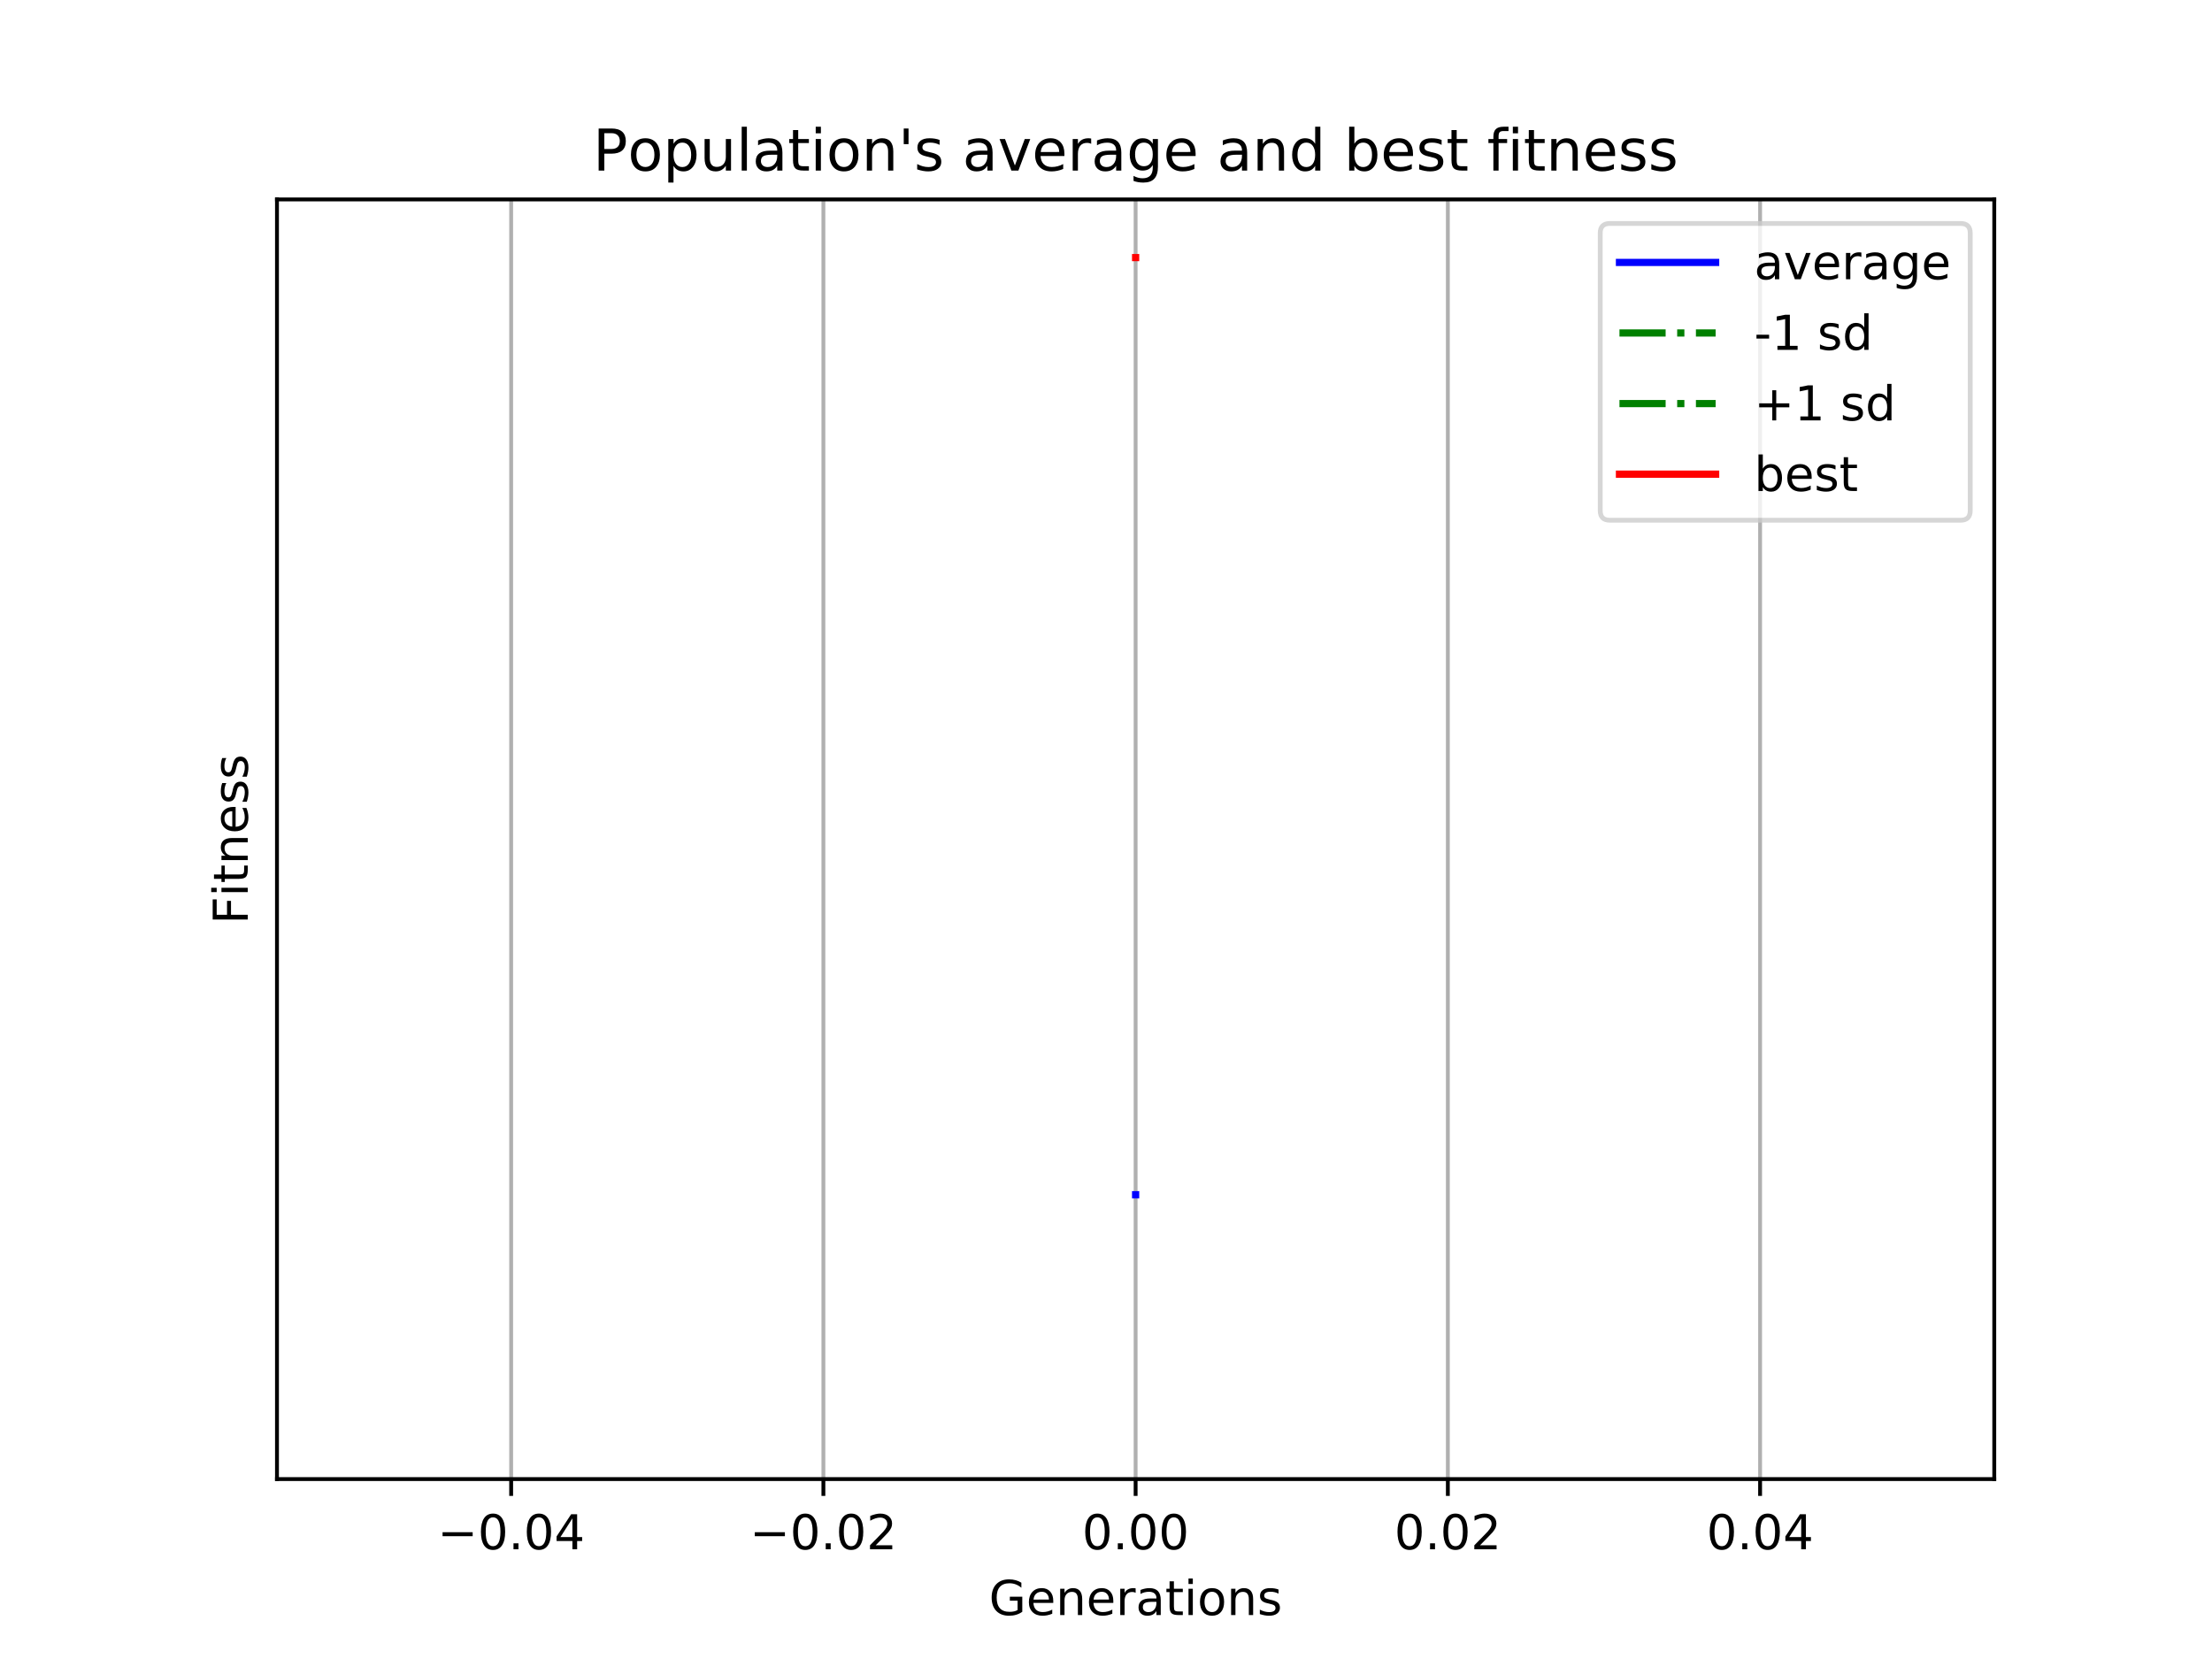
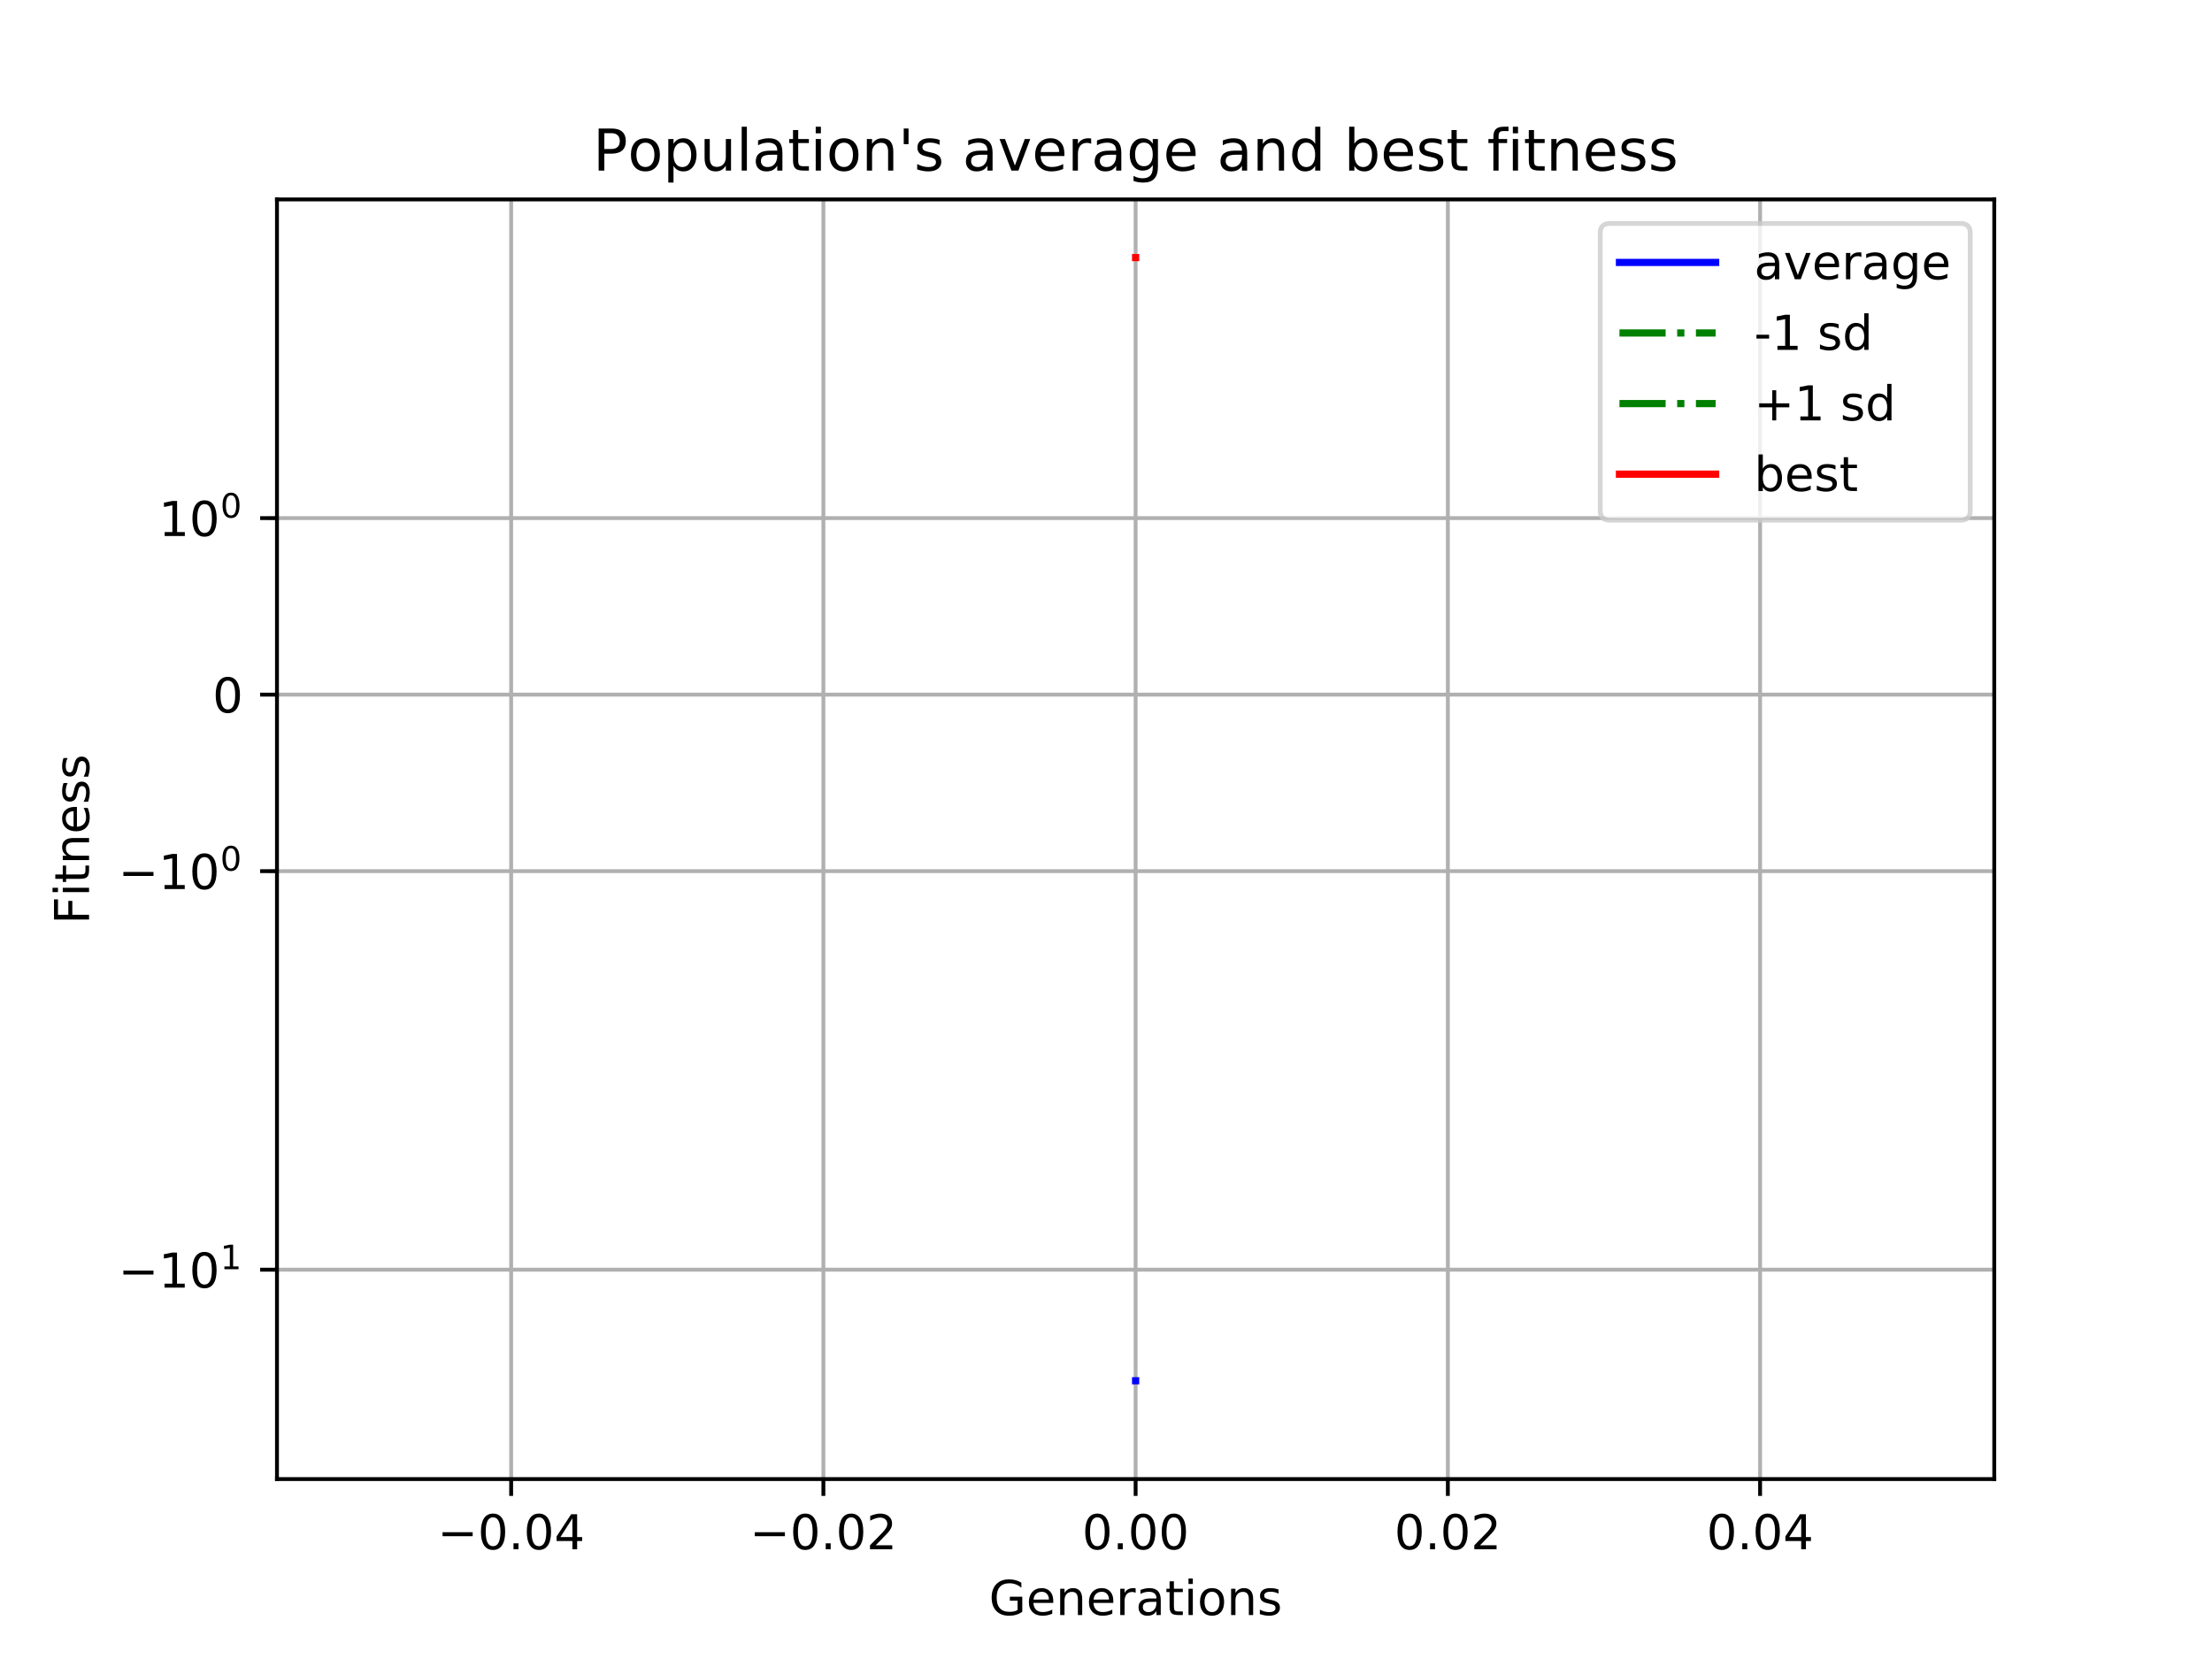
<svg xmlns="http://www.w3.org/2000/svg" xmlns:xlink="http://www.w3.org/1999/xlink" height="345pt" version="1.1" viewBox="0 0 460 345" width="460pt">
  <defs>
    <style type="text/css">
*{stroke-linecap:butt;stroke-linejoin:round;}
  </style>
  </defs>
  <g id="figure_1">
    <g id="patch_1">
      <path d="M 0 345.6  L 460.8 345.6  L 460.8 0  L 0 0  z " style="fill:#ffffff;" />
    </g>
    <g id="axes_1">
      <g id="patch_2">
        <path d="M 57.6 307.584  L 414.72 307.584  L 414.72 41.472  L 57.6 41.472  z " style="fill:#ffffff;" />
      </g>
      <g id="matplotlib.axis_1">
        <g id="xtick_1">
          <g id="line2d_1">
-             <path clip-path="url(#p5120b7aa9d)" d="M 106.298 307.584  L 106.298 41.472  " style="fill:none;stroke:#b0b0b0;stroke-linecap:square;stroke-width:0.8;" />
+             <path clip-path="url(#p03b57c74ba)" d="M 106.298 307.584  L 106.298 41.472  " style="fill:none;stroke:#b0b0b0;stroke-linecap:square;stroke-width:0.8;" />
          </g>
          <g id="line2d_2">
            <defs>
-               <path d="M 0 0  L 0 3.5  " id="mae58998974" style="stroke:#000000;stroke-width:0.8;" />
-             </defs>
-             <g>
-               <use style="stroke:#000000;stroke-width:0.8;" x="106.298" xlink:href="#mae58998974" y="307.584" />
+               <path d="M 0 0  L 0 3.5  " id="mc2a5575348" style="stroke:#000000;stroke-width:0.8;" />
+             </defs>
+             <g>
+               <use style="stroke:#000000;stroke-width:0.8;" x="106.298" xlink:href="#mc2a5575348" y="307.584" />
            </g>
          </g>
          <g id="text_1">
            <defs>
              <path d="M 10.594 35.5  L 73.188 35.5  L 73.188 27.203  L 10.594 27.203  z " id="DejaVuSans-2212" />
              <path d="M 31.781 66.406  Q 24.172 66.406 20.328 58.906  Q 16.5 51.422 16.5 36.375  Q 16.5 21.391 20.328 13.891  Q 24.172 6.391 31.781 6.391  Q 39.453 6.391 43.281 13.891  Q 47.125 21.391 47.125 36.375  Q 47.125 51.422 43.281 58.906  Q 39.453 66.406 31.781 66.406  z M 31.781 74.219  Q 44.047 74.219 50.516 64.516  Q 56.984 54.828 56.984 36.375  Q 56.984 17.969 50.516 8.266  Q 44.047 -1.422 31.781 -1.422  Q 19.531 -1.422 13.062 8.266  Q 6.594 17.969 6.594 36.375  Q 6.594 54.828 13.062 64.516  Q 19.531 74.219 31.781 74.219  z " id="DejaVuSans-30" />
              <path d="M 10.688 12.406  L 21 12.406  L 21 0  L 10.688 0  z " id="DejaVuSans-2e" />
              <path d="M 37.797 64.312  L 12.891 25.391  L 37.797 25.391  z M 35.203 72.906  L 47.609 72.906  L 47.609 25.391  L 58.016 25.391  L 58.016 17.188  L 47.609 17.188  L 47.609 0  L 37.797 0  L 37.797 17.188  L 4.891 17.188  L 4.891 26.703  z " id="DejaVuSans-34" />
            </defs>
            <g transform="translate(90.97553 322.1824)scale(0.1 -0.1)">
              <use xlink:href="#DejaVuSans-2212" />
              <use x="83.789" xlink:href="#DejaVuSans-30" />
              <use x="147.412" xlink:href="#DejaVuSans-2e" />
              <use x="179.199" xlink:href="#DejaVuSans-30" />
              <use x="242.822" xlink:href="#DejaVuSans-34" />
            </g>
          </g>
        </g>
        <g id="xtick_2">
          <g id="line2d_3">
-             <path clip-path="url(#p5120b7aa9d)" d="M 171.229 307.584  L 171.229 41.472  " style="fill:none;stroke:#b0b0b0;stroke-linecap:square;stroke-width:0.8;" />
+             <path clip-path="url(#p03b57c74ba)" d="M 171.229 307.584  L 171.229 41.472  " style="fill:none;stroke:#b0b0b0;stroke-linecap:square;stroke-width:0.8;" />
          </g>
          <g id="line2d_4">
            <g>
-               <use style="stroke:#000000;stroke-width:0.8;" x="171.229" xlink:href="#mae58998974" y="307.584" />
+               <use style="stroke:#000000;stroke-width:0.8;" x="171.229" xlink:href="#mc2a5575348" y="307.584" />
            </g>
          </g>
          <g id="text_2">
            <defs>
              <path d="M 19.188 8.297  L 53.609 8.297  L 53.609 0  L 7.328 0  L 7.328 8.297  Q 12.938 14.109 22.625 23.891  Q 32.328 33.688 34.812 36.531  Q 39.547 41.844 41.422 45.531  Q 43.312 49.219 43.312 52.781  Q 43.312 58.594 39.234 62.25  Q 35.156 65.922 28.609 65.922  Q 23.969 65.922 18.812 64.312  Q 13.672 62.703 7.812 59.422  L 7.812 69.391  Q 13.766 71.781 18.938 73  Q 24.125 74.219 28.422 74.219  Q 39.75 74.219 46.484 68.547  Q 53.219 62.891 53.219 53.422  Q 53.219 48.922 51.531 44.891  Q 49.859 40.875 45.406 35.406  Q 44.188 33.984 37.641 27.219  Q 31.109 20.453 19.188 8.297  z " id="DejaVuSans-32" />
            </defs>
            <g transform="translate(155.9064 322.1824)scale(0.1 -0.1)">
              <use xlink:href="#DejaVuSans-2212" />
              <use x="83.789" xlink:href="#DejaVuSans-30" />
              <use x="147.412" xlink:href="#DejaVuSans-2e" />
              <use x="179.199" xlink:href="#DejaVuSans-30" />
              <use x="242.822" xlink:href="#DejaVuSans-32" />
            </g>
          </g>
        </g>
        <g id="xtick_3">
          <g id="line2d_5">
-             <path clip-path="url(#p5120b7aa9d)" d="M 236.16 307.584  L 236.16 41.472  " style="fill:none;stroke:#b0b0b0;stroke-linecap:square;stroke-width:0.8;" />
+             <path clip-path="url(#p03b57c74ba)" d="M 236.16 307.584  L 236.16 41.472  " style="fill:none;stroke:#b0b0b0;stroke-linecap:square;stroke-width:0.8;" />
          </g>
          <g id="line2d_6">
            <g>
-               <use style="stroke:#000000;stroke-width:0.8;" x="236.16" xlink:href="#mae58998974" y="307.584" />
+               <use style="stroke:#000000;stroke-width:0.8;" x="236.16" xlink:href="#mc2a5575348" y="307.584" />
            </g>
          </g>
          <g id="text_3">
            <g transform="translate(225.0272 322.1824)scale(0.1 -0.1)">
              <use xlink:href="#DejaVuSans-30" />
              <use x="63.623" xlink:href="#DejaVuSans-2e" />
              <use x="95.41" xlink:href="#DejaVuSans-30" />
              <use x="159.033" xlink:href="#DejaVuSans-30" />
            </g>
          </g>
        </g>
        <g id="xtick_4">
          <g id="line2d_7">
-             <path clip-path="url(#p5120b7aa9d)" d="M 301.091 307.584  L 301.091 41.472  " style="fill:none;stroke:#b0b0b0;stroke-linecap:square;stroke-width:0.8;" />
+             <path clip-path="url(#p03b57c74ba)" d="M 301.091 307.584  L 301.091 41.472  " style="fill:none;stroke:#b0b0b0;stroke-linecap:square;stroke-width:0.8;" />
          </g>
          <g id="line2d_8">
            <g>
-               <use style="stroke:#000000;stroke-width:0.8;" x="301.091" xlink:href="#mae58998974" y="307.584" />
+               <use style="stroke:#000000;stroke-width:0.8;" x="301.091" xlink:href="#mc2a5575348" y="307.584" />
            </g>
          </g>
          <g id="text_4">
            <g transform="translate(289.9581 322.1824)scale(0.1 -0.1)">
              <use xlink:href="#DejaVuSans-30" />
              <use x="63.623" xlink:href="#DejaVuSans-2e" />
              <use x="95.41" xlink:href="#DejaVuSans-30" />
              <use x="159.033" xlink:href="#DejaVuSans-32" />
            </g>
          </g>
        </g>
        <g id="xtick_5">
          <g id="line2d_9">
-             <path clip-path="url(#p5120b7aa9d)" d="M 366.022 307.584  L 366.022 41.472  " style="fill:none;stroke:#b0b0b0;stroke-linecap:square;stroke-width:0.8;" />
+             <path clip-path="url(#p03b57c74ba)" d="M 366.022 307.584  L 366.022 41.472  " style="fill:none;stroke:#b0b0b0;stroke-linecap:square;stroke-width:0.8;" />
          </g>
          <g id="line2d_10">
            <g>
-               <use style="stroke:#000000;stroke-width:0.8;" x="366.022" xlink:href="#mae58998974" y="307.584" />
+               <use style="stroke:#000000;stroke-width:0.8;" x="366.022" xlink:href="#mc2a5575348" y="307.584" />
            </g>
          </g>
          <g id="text_5">
            <g transform="translate(354.889 322.1824)scale(0.1 -0.1)">
              <use xlink:href="#DejaVuSans-30" />
              <use x="63.623" xlink:href="#DejaVuSans-2e" />
              <use x="95.41" xlink:href="#DejaVuSans-30" />
              <use x="159.033" xlink:href="#DejaVuSans-34" />
            </g>
          </g>
        </g>
        <g id="text_6">
          <defs>
            <path d="M 59.516 10.406  L 59.516 29.984  L 43.406 29.984  L 43.406 38.094  L 69.281 38.094  L 69.281 6.781  Q 63.578 2.734 56.688 0.656  Q 49.812 -1.422 42 -1.422  Q 24.906 -1.422 15.25 8.562  Q 5.609 18.562 5.609 36.375  Q 5.609 54.25 15.25 64.234  Q 24.906 74.219 42 74.219  Q 49.125 74.219 55.547 72.453  Q 61.969 70.703 67.391 67.281  L 67.391 56.781  Q 61.922 61.422 55.766 63.766  Q 49.609 66.109 42.828 66.109  Q 29.438 66.109 22.719 58.641  Q 16.016 51.172 16.016 36.375  Q 16.016 21.625 22.719 14.156  Q 29.438 6.688 42.828 6.688  Q 48.047 6.688 52.141 7.594  Q 56.25 8.5 59.516 10.406  z " id="DejaVuSans-47" />
            <path d="M 56.203 29.594  L 56.203 25.203  L 14.891 25.203  Q 15.484 15.922 20.484 11.062  Q 25.484 6.203 34.422 6.203  Q 39.594 6.203 44.453 7.469  Q 49.312 8.734 54.109 11.281  L 54.109 2.781  Q 49.266 0.734 44.188 -0.344  Q 39.109 -1.422 33.891 -1.422  Q 20.797 -1.422 13.156 6.188  Q 5.516 13.812 5.516 26.812  Q 5.516 40.234 12.766 48.109  Q 20.016 56 32.328 56  Q 43.359 56 49.781 48.891  Q 56.203 41.797 56.203 29.594  z M 47.219 32.234  Q 47.125 39.594 43.094 43.984  Q 39.062 48.391 32.422 48.391  Q 24.906 48.391 20.391 44.141  Q 15.875 39.891 15.188 32.172  z " id="DejaVuSans-65" />
            <path d="M 54.891 33.016  L 54.891 0  L 45.906 0  L 45.906 32.719  Q 45.906 40.484 42.875 44.328  Q 39.844 48.188 33.797 48.188  Q 26.516 48.188 22.312 43.547  Q 18.109 38.922 18.109 30.906  L 18.109 0  L 9.078 0  L 9.078 54.688  L 18.109 54.688  L 18.109 46.188  Q 21.344 51.125 25.703 53.562  Q 30.078 56 35.797 56  Q 45.219 56 50.047 50.172  Q 54.891 44.344 54.891 33.016  z " id="DejaVuSans-6e" />
            <path d="M 41.109 46.297  Q 39.594 47.172 37.812 47.578  Q 36.031 48 33.891 48  Q 26.266 48 22.188 43.047  Q 18.109 38.094 18.109 28.812  L 18.109 0  L 9.078 0  L 9.078 54.688  L 18.109 54.688  L 18.109 46.188  Q 20.953 51.172 25.484 53.578  Q 30.031 56 36.531 56  Q 37.453 56 38.578 55.875  Q 39.703 55.766 41.062 55.516  z " id="DejaVuSans-72" />
            <path d="M 34.281 27.484  Q 23.391 27.484 19.188 25  Q 14.984 22.516 14.984 16.5  Q 14.984 11.719 18.141 8.906  Q 21.297 6.109 26.703 6.109  Q 34.188 6.109 38.703 11.406  Q 43.219 16.703 43.219 25.484  L 43.219 27.484  z M 52.203 31.203  L 52.203 0  L 43.219 0  L 43.219 8.297  Q 40.141 3.328 35.547 0.953  Q 30.953 -1.422 24.312 -1.422  Q 15.922 -1.422 10.953 3.297  Q 6 8.016 6 15.922  Q 6 25.141 12.172 29.828  Q 18.359 34.516 30.609 34.516  L 43.219 34.516  L 43.219 35.406  Q 43.219 41.609 39.141 45  Q 35.062 48.391 27.688 48.391  Q 23 48.391 18.547 47.266  Q 14.109 46.141 10.016 43.891  L 10.016 52.203  Q 14.938 54.109 19.578 55.047  Q 24.219 56 28.609 56  Q 40.484 56 46.344 49.844  Q 52.203 43.703 52.203 31.203  z " id="DejaVuSans-61" />
            <path d="M 18.312 70.219  L 18.312 54.688  L 36.812 54.688  L 36.812 47.703  L 18.312 47.703  L 18.312 18.016  Q 18.312 11.328 20.141 9.422  Q 21.969 7.516 27.594 7.516  L 36.812 7.516  L 36.812 0  L 27.594 0  Q 17.188 0 13.234 3.875  Q 9.281 7.766 9.281 18.016  L 9.281 47.703  L 2.688 47.703  L 2.688 54.688  L 9.281 54.688  L 9.281 70.219  z " id="DejaVuSans-74" />
            <path d="M 9.422 54.688  L 18.406 54.688  L 18.406 0  L 9.422 0  z M 9.422 75.984  L 18.406 75.984  L 18.406 64.594  L 9.422 64.594  z " id="DejaVuSans-69" />
            <path d="M 30.609 48.391  Q 23.391 48.391 19.188 42.75  Q 14.984 37.109 14.984 27.297  Q 14.984 17.484 19.156 11.844  Q 23.344 6.203 30.609 6.203  Q 37.797 6.203 41.984 11.859  Q 46.188 17.531 46.188 27.297  Q 46.188 37.016 41.984 42.703  Q 37.797 48.391 30.609 48.391  z M 30.609 56  Q 42.328 56 49.016 48.375  Q 55.719 40.766 55.719 27.297  Q 55.719 13.875 49.016 6.219  Q 42.328 -1.422 30.609 -1.422  Q 18.844 -1.422 12.172 6.219  Q 5.516 13.875 5.516 27.297  Q 5.516 40.766 12.172 48.375  Q 18.844 56 30.609 56  z " id="DejaVuSans-6f" />
            <path d="M 44.281 53.078  L 44.281 44.578  Q 40.484 46.531 36.375 47.5  Q 32.281 48.484 27.875 48.484  Q 21.188 48.484 17.844 46.438  Q 14.5 44.391 14.5 40.281  Q 14.5 37.156 16.891 35.375  Q 19.281 33.594 26.516 31.984  L 29.594 31.297  Q 39.156 29.25 43.188 25.516  Q 47.219 21.781 47.219 15.094  Q 47.219 7.469 41.188 3.016  Q 35.156 -1.422 24.609 -1.422  Q 20.219 -1.422 15.453 -0.562  Q 10.688 0.297 5.422 2  L 5.422 11.281  Q 10.406 8.688 15.234 7.391  Q 20.062 6.109 24.812 6.109  Q 31.156 6.109 34.562 8.281  Q 37.984 10.453 37.984 14.406  Q 37.984 18.062 35.516 20.016  Q 33.062 21.969 24.703 23.781  L 21.578 24.516  Q 13.234 26.266 9.516 29.906  Q 5.812 33.547 5.812 39.891  Q 5.812 47.609 11.281 51.797  Q 16.75 56 26.812 56  Q 31.781 56 36.172 55.266  Q 40.578 54.547 44.281 53.078  z " id="DejaVuSans-73" />
          </defs>
          <g transform="translate(205.6623 335.8606)scale(0.1 -0.1)">
            <use xlink:href="#DejaVuSans-47" />
            <use x="77.49" xlink:href="#DejaVuSans-65" />
            <use x="139.014" xlink:href="#DejaVuSans-6e" />
            <use x="202.393" xlink:href="#DejaVuSans-65" />
            <use x="263.916" xlink:href="#DejaVuSans-72" />
            <use x="305.029" xlink:href="#DejaVuSans-61" />
            <use x="366.309" xlink:href="#DejaVuSans-74" />
            <use x="405.518" xlink:href="#DejaVuSans-69" />
            <use x="433.301" xlink:href="#DejaVuSans-6f" />
            <use x="494.482" xlink:href="#DejaVuSans-6e" />
            <use x="557.861" xlink:href="#DejaVuSans-73" />
          </g>
        </g>
      </g>
      <g id="matplotlib.axis_2">
-         <g id="text_7">
+         <g id="ytick_1">
+           <g id="line2d_11">
+             <path clip-path="url(#p03b57c74ba)" d="M 57.6 264.041  L 414.72 264.041  " style="fill:none;stroke:#b0b0b0;stroke-linecap:square;stroke-width:0.8;" />
+           </g>
+           <g id="line2d_12">
+             <defs>
+               <path d="M 0 0  L -3.5 0  " id="m9bda89af31" style="stroke:#000000;stroke-width:0.8;" />
+             </defs>
+             <g>
+               <use style="stroke:#000000;stroke-width:0.8;" x="57.6" xlink:href="#m9bda89af31" y="264.041" />
+             </g>
+           </g>
+           <g id="text_7">
+             <defs>
+               <path d="M 12.406 8.297  L 28.516 8.297  L 28.516 63.922  L 10.984 60.406  L 10.984 69.391  L 28.422 72.906  L 38.281 72.906  L 38.281 8.297  L 54.391 8.297  L 54.391 0  L 12.406 0  z " id="DejaVuSans-31" />
+             </defs>
+             <g transform="translate(24.6 267.84)scale(0.1 -0.1)">
+               <use transform="translate(0 0.684375)" xlink:href="#DejaVuSans-2212" />
+               <use transform="translate(83.78906 0.684375)" xlink:href="#DejaVuSans-31" />
+               <use transform="translate(147.4121 0.684375)" xlink:href="#DejaVuSans-30" />
+               <use transform="translate(211.9922 38.96563)scale(0.7)" xlink:href="#DejaVuSans-31" />
+             </g>
+           </g>
+         </g>
+         <g id="ytick_2">
+           <g id="line2d_13">
+             <path clip-path="url(#p03b57c74ba)" d="M 57.6 181.156  L 414.72 181.156  " style="fill:none;stroke:#b0b0b0;stroke-linecap:square;stroke-width:0.8;" />
+           </g>
+           <g id="line2d_14">
+             <g>
+               <use style="stroke:#000000;stroke-width:0.8;" x="57.6" xlink:href="#m9bda89af31" y="181.156" />
+             </g>
+           </g>
+           <g id="text_8">
+             <g transform="translate(24.6 184.9555)scale(0.1 -0.1)">
+               <use transform="translate(0 0.765625)" xlink:href="#DejaVuSans-2212" />
+               <use transform="translate(83.78906 0.765625)" xlink:href="#DejaVuSans-31" />
+               <use transform="translate(147.4121 0.765625)" xlink:href="#DejaVuSans-30" />
+               <use transform="translate(211.9922 39.04688)scale(0.7)" xlink:href="#DejaVuSans-30" />
+             </g>
+           </g>
+         </g>
+         <g id="ytick_3">
+           <g id="line2d_15">
+             <path clip-path="url(#p03b57c74ba)" d="M 57.6 144.452  L 414.72 144.452  " style="fill:none;stroke:#b0b0b0;stroke-linecap:square;stroke-width:0.8;" />
+           </g>
+           <g id="line2d_16">
+             <g>
+               <use style="stroke:#000000;stroke-width:0.8;" x="57.6" xlink:href="#m9bda89af31" y="144.452" />
+             </g>
+           </g>
+           <g id="text_9">
+             <g transform="translate(44.2 148.2508)scale(0.1 -0.1)">
+               <use transform="translate(0 0.78125)" xlink:href="#DejaVuSans-30" />
+             </g>
+           </g>
+         </g>
+         <g id="ytick_4">
+           <g id="line2d_17">
+             <path clip-path="url(#p03b57c74ba)" d="M 57.6 107.747  L 414.72 107.747  " style="fill:none;stroke:#b0b0b0;stroke-linecap:square;stroke-width:0.8;" />
+           </g>
+           <g id="line2d_18">
+             <g>
+               <use style="stroke:#000000;stroke-width:0.8;" x="57.6" xlink:href="#m9bda89af31" y="107.747" />
+             </g>
+           </g>
+           <g id="text_10">
+             <g transform="translate(33 111.5462)scale(0.1 -0.1)">
+               <use transform="translate(0 0.765625)" xlink:href="#DejaVuSans-31" />
+               <use transform="translate(63.62305 0.765625)" xlink:href="#DejaVuSans-30" />
+               <use transform="translate(128.2031 39.04688)scale(0.7)" xlink:href="#DejaVuSans-30" />
+             </g>
+           </g>
+         </g>
+         <g id="ytick_5">
+           <g id="line2d_19">
+             <defs>
+               <path d="M 0 0  L -2 0  " id="md8467c230d" style="stroke:#000000;stroke-width:0.6;" />
+             </defs>
+             <g>
+               <use style="stroke:#000000;stroke-width:0.6;" x="57.6" xlink:href="#md8467c230d" y="264.041" />
+             </g>
+           </g>
+         </g>
+         <g id="ytick_6">
+           <g id="line2d_20">
+             <g>
+               <use style="stroke:#000000;stroke-width:0.6;" x="57.6" xlink:href="#md8467c230d" y="181.156" />
+             </g>
+           </g>
+         </g>
+         <g id="ytick_7">
+           <g id="line2d_21">
+             <g>
+               <use style="stroke:#000000;stroke-width:0.6;" x="57.6" xlink:href="#md8467c230d" y="144.452" />
+             </g>
+           </g>
+         </g>
+         <g id="ytick_8">
+           <g id="line2d_22">
+             <g>
+               <use style="stroke:#000000;stroke-width:0.6;" x="57.6" xlink:href="#md8467c230d" y="107.747" />
+             </g>
+           </g>
+         </g>
+         <g id="text_11">
          <defs>
            <path d="M 9.812 72.906  L 51.703 72.906  L 51.703 64.594  L 19.672 64.594  L 19.672 43.109  L 48.578 43.109  L 48.578 34.812  L 19.672 34.812  L 19.672 0  L 9.812 0  z " id="DejaVuSans-46" />
          </defs>
-           <g transform="translate(51.52031 192.2022)rotate(-90)scale(0.1 -0.1)">
+           <g transform="translate(18.52031 192.2022)rotate(-90)scale(0.1 -0.1)">
            <use xlink:href="#DejaVuSans-46" />
            <use x="57.41" xlink:href="#DejaVuSans-69" />
            <use x="85.193" xlink:href="#DejaVuSans-74" />
            <use x="124.402" xlink:href="#DejaVuSans-6e" />
            <use x="187.781" xlink:href="#DejaVuSans-65" />
            <use x="249.305" xlink:href="#DejaVuSans-73" />
            <use x="301.404" xlink:href="#DejaVuSans-73" />
          </g>
        </g>
      </g>
-       <g id="line2d_11">
-         <path clip-path="url(#p5120b7aa9d)" d="M 236.16 248.456  " style="fill:none;stroke:#0000ff;stroke-linecap:square;stroke-width:1.5;" />
-       </g>
-       <g id="line2d_12">
-         <path clip-path="url(#p5120b7aa9d)" d="M 236.16 295.488  " style="fill:none;stroke:#008000;stroke-dasharray:9.6,2.4,1.5,2.4;stroke-dashoffset:0;stroke-width:1.5;" />
-       </g>
-       <g id="line2d_13">
-         <path clip-path="url(#p5120b7aa9d)" d="M 236.16 186.904  " style="fill:none;stroke:#008000;stroke-dasharray:9.6,2.4,1.5,2.4;stroke-dashoffset:0;stroke-width:1.5;" />
-       </g>
-       <g id="line2d_14">
-         <path clip-path="url(#p5120b7aa9d)" d="M 236.16 53.568  " style="fill:none;stroke:#ff0000;stroke-linecap:square;stroke-width:1.5;" />
+       <g id="line2d_23">
+         <path clip-path="url(#p03b57c74ba)" d="M 236.16 287.142  " style="fill:none;stroke:#0000ff;stroke-linecap:square;stroke-width:1.5;" />
+       </g>
+       <g id="line2d_24">
+         <path clip-path="url(#p03b57c74ba)" d="M 236.16 295.488  " style="fill:none;stroke:#008000;stroke-dasharray:9.6,2.4,1.5,2.4;stroke-dashoffset:0;stroke-width:1.5;" />
+       </g>
+       <g id="line2d_25">
+         <path clip-path="url(#p03b57c74ba)" d="M 236.16 275.323  " style="fill:none;stroke:#008000;stroke-dasharray:9.6,2.4,1.5,2.4;stroke-dashoffset:0;stroke-width:1.5;" />
+       </g>
+       <g id="line2d_26">
+         <path clip-path="url(#p03b57c74ba)" d="M 236.16 53.568  " style="fill:none;stroke:#ff0000;stroke-linecap:square;stroke-width:1.5;" />
      </g>
      <g id="patch_3">
        <path d="M 57.6 307.584  L 57.6 41.472  " style="fill:none;stroke:#000000;stroke-linecap:square;stroke-linejoin:miter;stroke-width:0.8;" />
      </g>
      <g id="patch_4">
        <path d="M 414.72 307.584  L 414.72 41.472  " style="fill:none;stroke:#000000;stroke-linecap:square;stroke-linejoin:miter;stroke-width:0.8;" />
      </g>
      <g id="patch_5">
        <path d="M 57.6 307.584  L 414.72 307.584  " style="fill:none;stroke:#000000;stroke-linecap:square;stroke-linejoin:miter;stroke-width:0.8;" />
      </g>
      <g id="patch_6">
        <path d="M 57.6 41.472  L 414.72 41.472  " style="fill:none;stroke:#000000;stroke-linecap:square;stroke-linejoin:miter;stroke-width:0.8;" />
      </g>
-       <g id="text_8">
+       <g id="text_12">
        <defs>
          <path d="M 19.672 64.797  L 19.672 37.406  L 32.078 37.406  Q 38.969 37.406 42.719 40.969  Q 46.484 44.531 46.484 51.125  Q 46.484 57.672 42.719 61.234  Q 38.969 64.797 32.078 64.797  z M 9.812 72.906  L 32.078 72.906  Q 44.344 72.906 50.609 67.359  Q 56.891 61.812 56.891 51.125  Q 56.891 40.328 50.609 34.812  Q 44.344 29.297 32.078 29.297  L 19.672 29.297  L 19.672 0  L 9.812 0  z " id="DejaVuSans-50" />
          <path d="M 18.109 8.203  L 18.109 -20.797  L 9.078 -20.797  L 9.078 54.688  L 18.109 54.688  L 18.109 46.391  Q 20.953 51.266 25.266 53.625  Q 29.594 56 35.594 56  Q 45.562 56 51.781 48.094  Q 58.016 40.188 58.016 27.297  Q 58.016 14.406 51.781 6.484  Q 45.562 -1.422 35.594 -1.422  Q 29.594 -1.422 25.266 0.953  Q 20.953 3.328 18.109 8.203  z M 48.688 27.297  Q 48.688 37.203 44.609 42.844  Q 40.531 48.484 33.406 48.484  Q 26.266 48.484 22.188 42.844  Q 18.109 37.203 18.109 27.297  Q 18.109 17.391 22.188 11.75  Q 26.266 6.109 33.406 6.109  Q 40.531 6.109 44.609 11.75  Q 48.688 17.391 48.688 27.297  z " id="DejaVuSans-70" />
          <path d="M 8.5 21.578  L 8.5 54.688  L 17.484 54.688  L 17.484 21.922  Q 17.484 14.156 20.5 10.266  Q 23.531 6.391 29.594 6.391  Q 36.859 6.391 41.078 11.031  Q 45.312 15.672 45.312 23.688  L 45.312 54.688  L 54.297 54.688  L 54.297 0  L 45.312 0  L 45.312 8.406  Q 42.047 3.422 37.719 1  Q 33.406 -1.422 27.688 -1.422  Q 18.266 -1.422 13.375 4.438  Q 8.5 10.297 8.5 21.578  z M 31.109 56  z " id="DejaVuSans-75" />
          <path d="M 9.422 75.984  L 18.406 75.984  L 18.406 0  L 9.422 0  z " id="DejaVuSans-6c" />
          <path d="M 17.922 72.906  L 17.922 45.797  L 9.625 45.797  L 9.625 72.906  z " id="DejaVuSans-27" />
          <path id="DejaVuSans-20" />
          <path d="M 2.984 54.688  L 12.5 54.688  L 29.594 8.797  L 46.688 54.688  L 56.203 54.688  L 35.688 0  L 23.484 0  z " id="DejaVuSans-76" />
          <path d="M 45.406 27.984  Q 45.406 37.75 41.375 43.109  Q 37.359 48.484 30.078 48.484  Q 22.859 48.484 18.828 43.109  Q 14.797 37.75 14.797 27.984  Q 14.797 18.266 18.828 12.891  Q 22.859 7.516 30.078 7.516  Q 37.359 7.516 41.375 12.891  Q 45.406 18.266 45.406 27.984  z M 54.391 6.781  Q 54.391 -7.172 48.188 -13.984  Q 42 -20.797 29.203 -20.797  Q 24.469 -20.797 20.266 -20.094  Q 16.062 -19.391 12.109 -17.922  L 12.109 -9.188  Q 16.062 -11.328 19.922 -12.344  Q 23.781 -13.375 27.781 -13.375  Q 36.625 -13.375 41.016 -8.766  Q 45.406 -4.156 45.406 5.172  L 45.406 9.625  Q 42.625 4.781 38.281 2.391  Q 33.938 0 27.875 0  Q 17.828 0 11.672 7.656  Q 5.516 15.328 5.516 27.984  Q 5.516 40.672 11.672 48.328  Q 17.828 56 27.875 56  Q 33.938 56 38.281 53.609  Q 42.625 51.219 45.406 46.391  L 45.406 54.688  L 54.391 54.688  z " id="DejaVuSans-67" />
          <path d="M 45.406 46.391  L 45.406 75.984  L 54.391 75.984  L 54.391 0  L 45.406 0  L 45.406 8.203  Q 42.578 3.328 38.25 0.953  Q 33.938 -1.422 27.875 -1.422  Q 17.969 -1.422 11.734 6.484  Q 5.516 14.406 5.516 27.297  Q 5.516 40.188 11.734 48.094  Q 17.969 56 27.875 56  Q 33.938 56 38.25 53.625  Q 42.578 51.266 45.406 46.391  z M 14.797 27.297  Q 14.797 17.391 18.875 11.75  Q 22.953 6.109 30.078 6.109  Q 37.203 6.109 41.297 11.75  Q 45.406 17.391 45.406 27.297  Q 45.406 37.203 41.297 42.844  Q 37.203 48.484 30.078 48.484  Q 22.953 48.484 18.875 42.844  Q 14.797 37.203 14.797 27.297  z " id="DejaVuSans-64" />
          <path d="M 48.688 27.297  Q 48.688 37.203 44.609 42.844  Q 40.531 48.484 33.406 48.484  Q 26.266 48.484 22.188 42.844  Q 18.109 37.203 18.109 27.297  Q 18.109 17.391 22.188 11.75  Q 26.266 6.109 33.406 6.109  Q 40.531 6.109 44.609 11.75  Q 48.688 17.391 48.688 27.297  z M 18.109 46.391  Q 20.953 51.266 25.266 53.625  Q 29.594 56 35.594 56  Q 45.562 56 51.781 48.094  Q 58.016 40.188 58.016 27.297  Q 58.016 14.406 51.781 6.484  Q 45.562 -1.422 35.594 -1.422  Q 29.594 -1.422 25.266 0.953  Q 20.953 3.328 18.109 8.203  L 18.109 0  L 9.078 0  L 9.078 75.984  L 18.109 75.984  z " id="DejaVuSans-62" />
          <path d="M 37.109 75.984  L 37.109 68.5  L 28.516 68.5  Q 23.688 68.5 21.797 66.547  Q 19.922 64.594 19.922 59.516  L 19.922 54.688  L 34.719 54.688  L 34.719 47.703  L 19.922 47.703  L 19.922 0  L 10.891 0  L 10.891 47.703  L 2.297 47.703  L 2.297 54.688  L 10.891 54.688  L 10.891 58.5  Q 10.891 67.625 15.141 71.797  Q 19.391 75.984 28.609 75.984  z " id="DejaVuSans-66" />
        </defs>
        <g transform="translate(123.315 35.472)scale(0.12 -0.12)">
          <use xlink:href="#DejaVuSans-50" />
          <use x="60.256" xlink:href="#DejaVuSans-6f" />
          <use x="121.438" xlink:href="#DejaVuSans-70" />
          <use x="184.914" xlink:href="#DejaVuSans-75" />
          <use x="248.293" xlink:href="#DejaVuSans-6c" />
          <use x="276.076" xlink:href="#DejaVuSans-61" />
          <use x="337.355" xlink:href="#DejaVuSans-74" />
          <use x="376.564" xlink:href="#DejaVuSans-69" />
          <use x="404.348" xlink:href="#DejaVuSans-6f" />
          <use x="465.529" xlink:href="#DejaVuSans-6e" />
          <use x="528.908" xlink:href="#DejaVuSans-27" />
          <use x="556.398" xlink:href="#DejaVuSans-73" />
          <use x="608.498" xlink:href="#DejaVuSans-20" />
          <use x="640.285" xlink:href="#DejaVuSans-61" />
          <use x="701.564" xlink:href="#DejaVuSans-76" />
          <use x="760.744" xlink:href="#DejaVuSans-65" />
          <use x="822.268" xlink:href="#DejaVuSans-72" />
          <use x="863.381" xlink:href="#DejaVuSans-61" />
          <use x="924.66" xlink:href="#DejaVuSans-67" />
          <use x="988.137" xlink:href="#DejaVuSans-65" />
          <use x="1049.66" xlink:href="#DejaVuSans-20" />
          <use x="1081.447" xlink:href="#DejaVuSans-61" />
          <use x="1142.727" xlink:href="#DejaVuSans-6e" />
          <use x="1206.105" xlink:href="#DejaVuSans-64" />
          <use x="1269.582" xlink:href="#DejaVuSans-20" />
          <use x="1301.369" xlink:href="#DejaVuSans-62" />
          <use x="1364.846" xlink:href="#DejaVuSans-65" />
          <use x="1426.369" xlink:href="#DejaVuSans-73" />
          <use x="1478.469" xlink:href="#DejaVuSans-74" />
          <use x="1517.678" xlink:href="#DejaVuSans-20" />
          <use x="1549.465" xlink:href="#DejaVuSans-66" />
          <use x="1584.67" xlink:href="#DejaVuSans-69" />
          <use x="1612.453" xlink:href="#DejaVuSans-74" />
          <use x="1651.662" xlink:href="#DejaVuSans-6e" />
          <use x="1715.041" xlink:href="#DejaVuSans-65" />
          <use x="1776.564" xlink:href="#DejaVuSans-73" />
          <use x="1828.664" xlink:href="#DejaVuSans-73" />
        </g>
      </g>
      <g id="legend_1">
        <g id="patch_7">
          <path d="M 334.779 108.184  L 407.72 108.184  Q 409.72 108.184 409.72 106.184  L 409.72 48.472  Q 409.72 46.472 407.72 46.472  L 334.779 46.472  Q 332.779 46.472 332.779 48.472  L 332.779 106.184  Q 332.779 108.184 334.779 108.184  z " style="fill:#ffffff;opacity:0.8;stroke:#cccccc;stroke-linejoin:miter;" />
        </g>
-         <g id="line2d_15">
+         <g id="line2d_27">
          <path d="M 336.779 54.57  L 356.779 54.57  " style="fill:none;stroke:#0000ff;stroke-linecap:square;stroke-width:1.5;" />
        </g>
-         <g id="line2d_16" />
-         <g id="text_9">
+         <g id="line2d_28" />
+         <g id="text_13">
          <g transform="translate(364.7794 58.07044)scale(0.1 -0.1)">
            <use xlink:href="#DejaVuSans-61" />
            <use x="61.279" xlink:href="#DejaVuSans-76" />
            <use x="120.459" xlink:href="#DejaVuSans-65" />
            <use x="181.982" xlink:href="#DejaVuSans-72" />
            <use x="223.096" xlink:href="#DejaVuSans-61" />
            <use x="284.375" xlink:href="#DejaVuSans-67" />
            <use x="347.852" xlink:href="#DejaVuSans-65" />
          </g>
        </g>
-         <g id="line2d_17">
+         <g id="line2d_29">
          <path d="M 336.779 69.249  L 356.779 69.249  " style="fill:none;stroke:#008000;stroke-dasharray:9.6,2.4,1.5,2.4;stroke-dashoffset:0;stroke-width:1.5;" />
        </g>
-         <g id="line2d_18" />
-         <g id="text_10">
+         <g id="line2d_30" />
+         <g id="text_14">
          <defs>
            <path d="M 4.891 31.391  L 31.203 31.391  L 31.203 23.391  L 4.891 23.391  z " id="DejaVuSans-2d" />
-             <path d="M 12.406 8.297  L 28.516 8.297  L 28.516 63.922  L 10.984 60.406  L 10.984 69.391  L 28.422 72.906  L 38.281 72.906  L 38.281 8.297  L 54.391 8.297  L 54.391 0  L 12.406 0  z " id="DejaVuSans-31" />
          </defs>
          <g transform="translate(364.7794 72.74856)scale(0.1 -0.1)">
            <use xlink:href="#DejaVuSans-2d" />
            <use x="36.084" xlink:href="#DejaVuSans-31" />
            <use x="99.707" xlink:href="#DejaVuSans-20" />
            <use x="131.494" xlink:href="#DejaVuSans-73" />
            <use x="183.594" xlink:href="#DejaVuSans-64" />
          </g>
        </g>
-         <g id="line2d_19">
+         <g id="line2d_31">
          <path d="M 336.779 83.927  L 356.779 83.927  " style="fill:none;stroke:#008000;stroke-dasharray:9.6,2.4,1.5,2.4;stroke-dashoffset:0;stroke-width:1.5;" />
        </g>
-         <g id="line2d_20" />
-         <g id="text_11">
+         <g id="line2d_32" />
+         <g id="text_15">
          <defs>
            <path d="M 46 62.703  L 46 35.5  L 73.188 35.5  L 73.188 27.203  L 46 27.203  L 46 0  L 37.797 0  L 37.797 27.203  L 10.594 27.203  L 10.594 35.5  L 37.797 35.5  L 37.797 62.703  z " id="DejaVuSans-2b" />
          </defs>
          <g transform="translate(364.7794 87.42669)scale(0.1 -0.1)">
            <use xlink:href="#DejaVuSans-2b" />
            <use x="83.789" xlink:href="#DejaVuSans-31" />
            <use x="147.412" xlink:href="#DejaVuSans-20" />
            <use x="179.199" xlink:href="#DejaVuSans-73" />
            <use x="231.299" xlink:href="#DejaVuSans-64" />
          </g>
        </g>
-         <g id="line2d_21">
+         <g id="line2d_33">
          <path d="M 336.779 98.605  L 356.779 98.605  " style="fill:none;stroke:#ff0000;stroke-linecap:square;stroke-width:1.5;" />
        </g>
-         <g id="line2d_22" />
-         <g id="text_12">
+         <g id="line2d_34" />
+         <g id="text_16">
          <g transform="translate(364.7794 102.1048)scale(0.1 -0.1)">
            <use xlink:href="#DejaVuSans-62" />
            <use x="63.477" xlink:href="#DejaVuSans-65" />
            <use x="125" xlink:href="#DejaVuSans-73" />
            <use x="177.1" xlink:href="#DejaVuSans-74" />
          </g>
        </g>
      </g>
    </g>
  </g>
  <defs>
-     <clipPath id="p5120b7aa9d">
+     <clipPath id="p03b57c74ba">
      <rect height="266.112" width="357.12" x="57.6" y="41.472" />
    </clipPath>
  </defs>
</svg>
